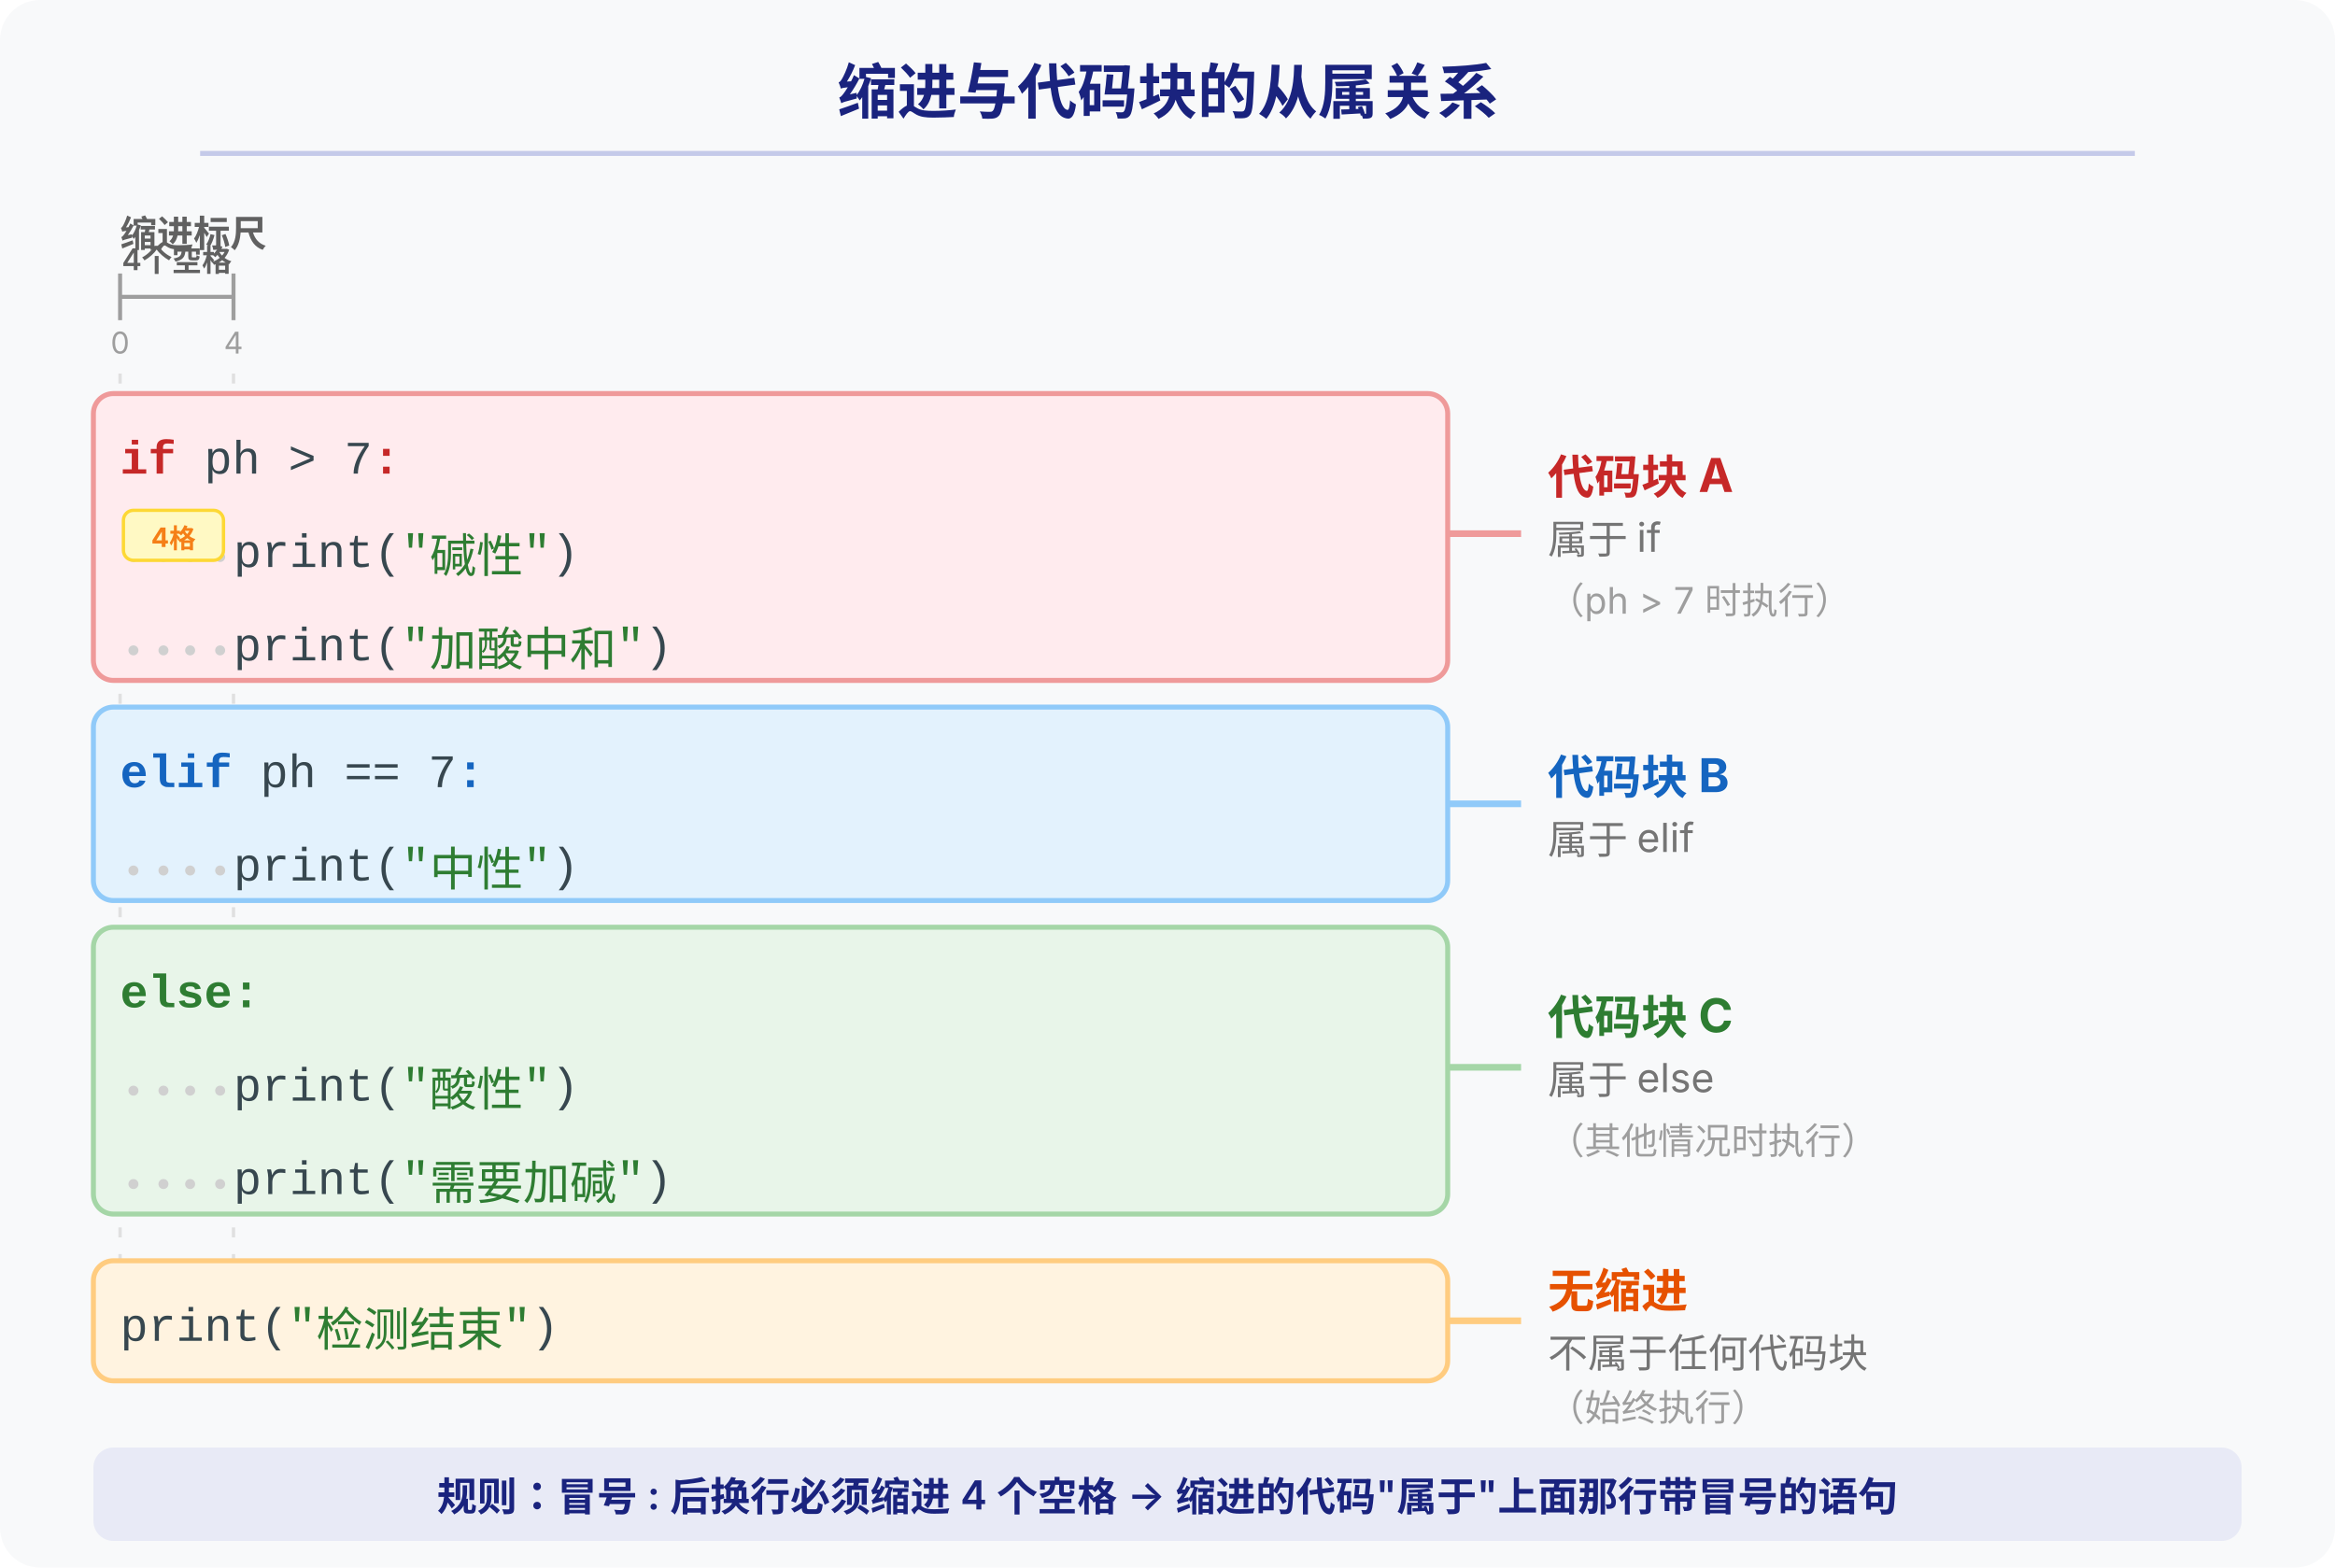
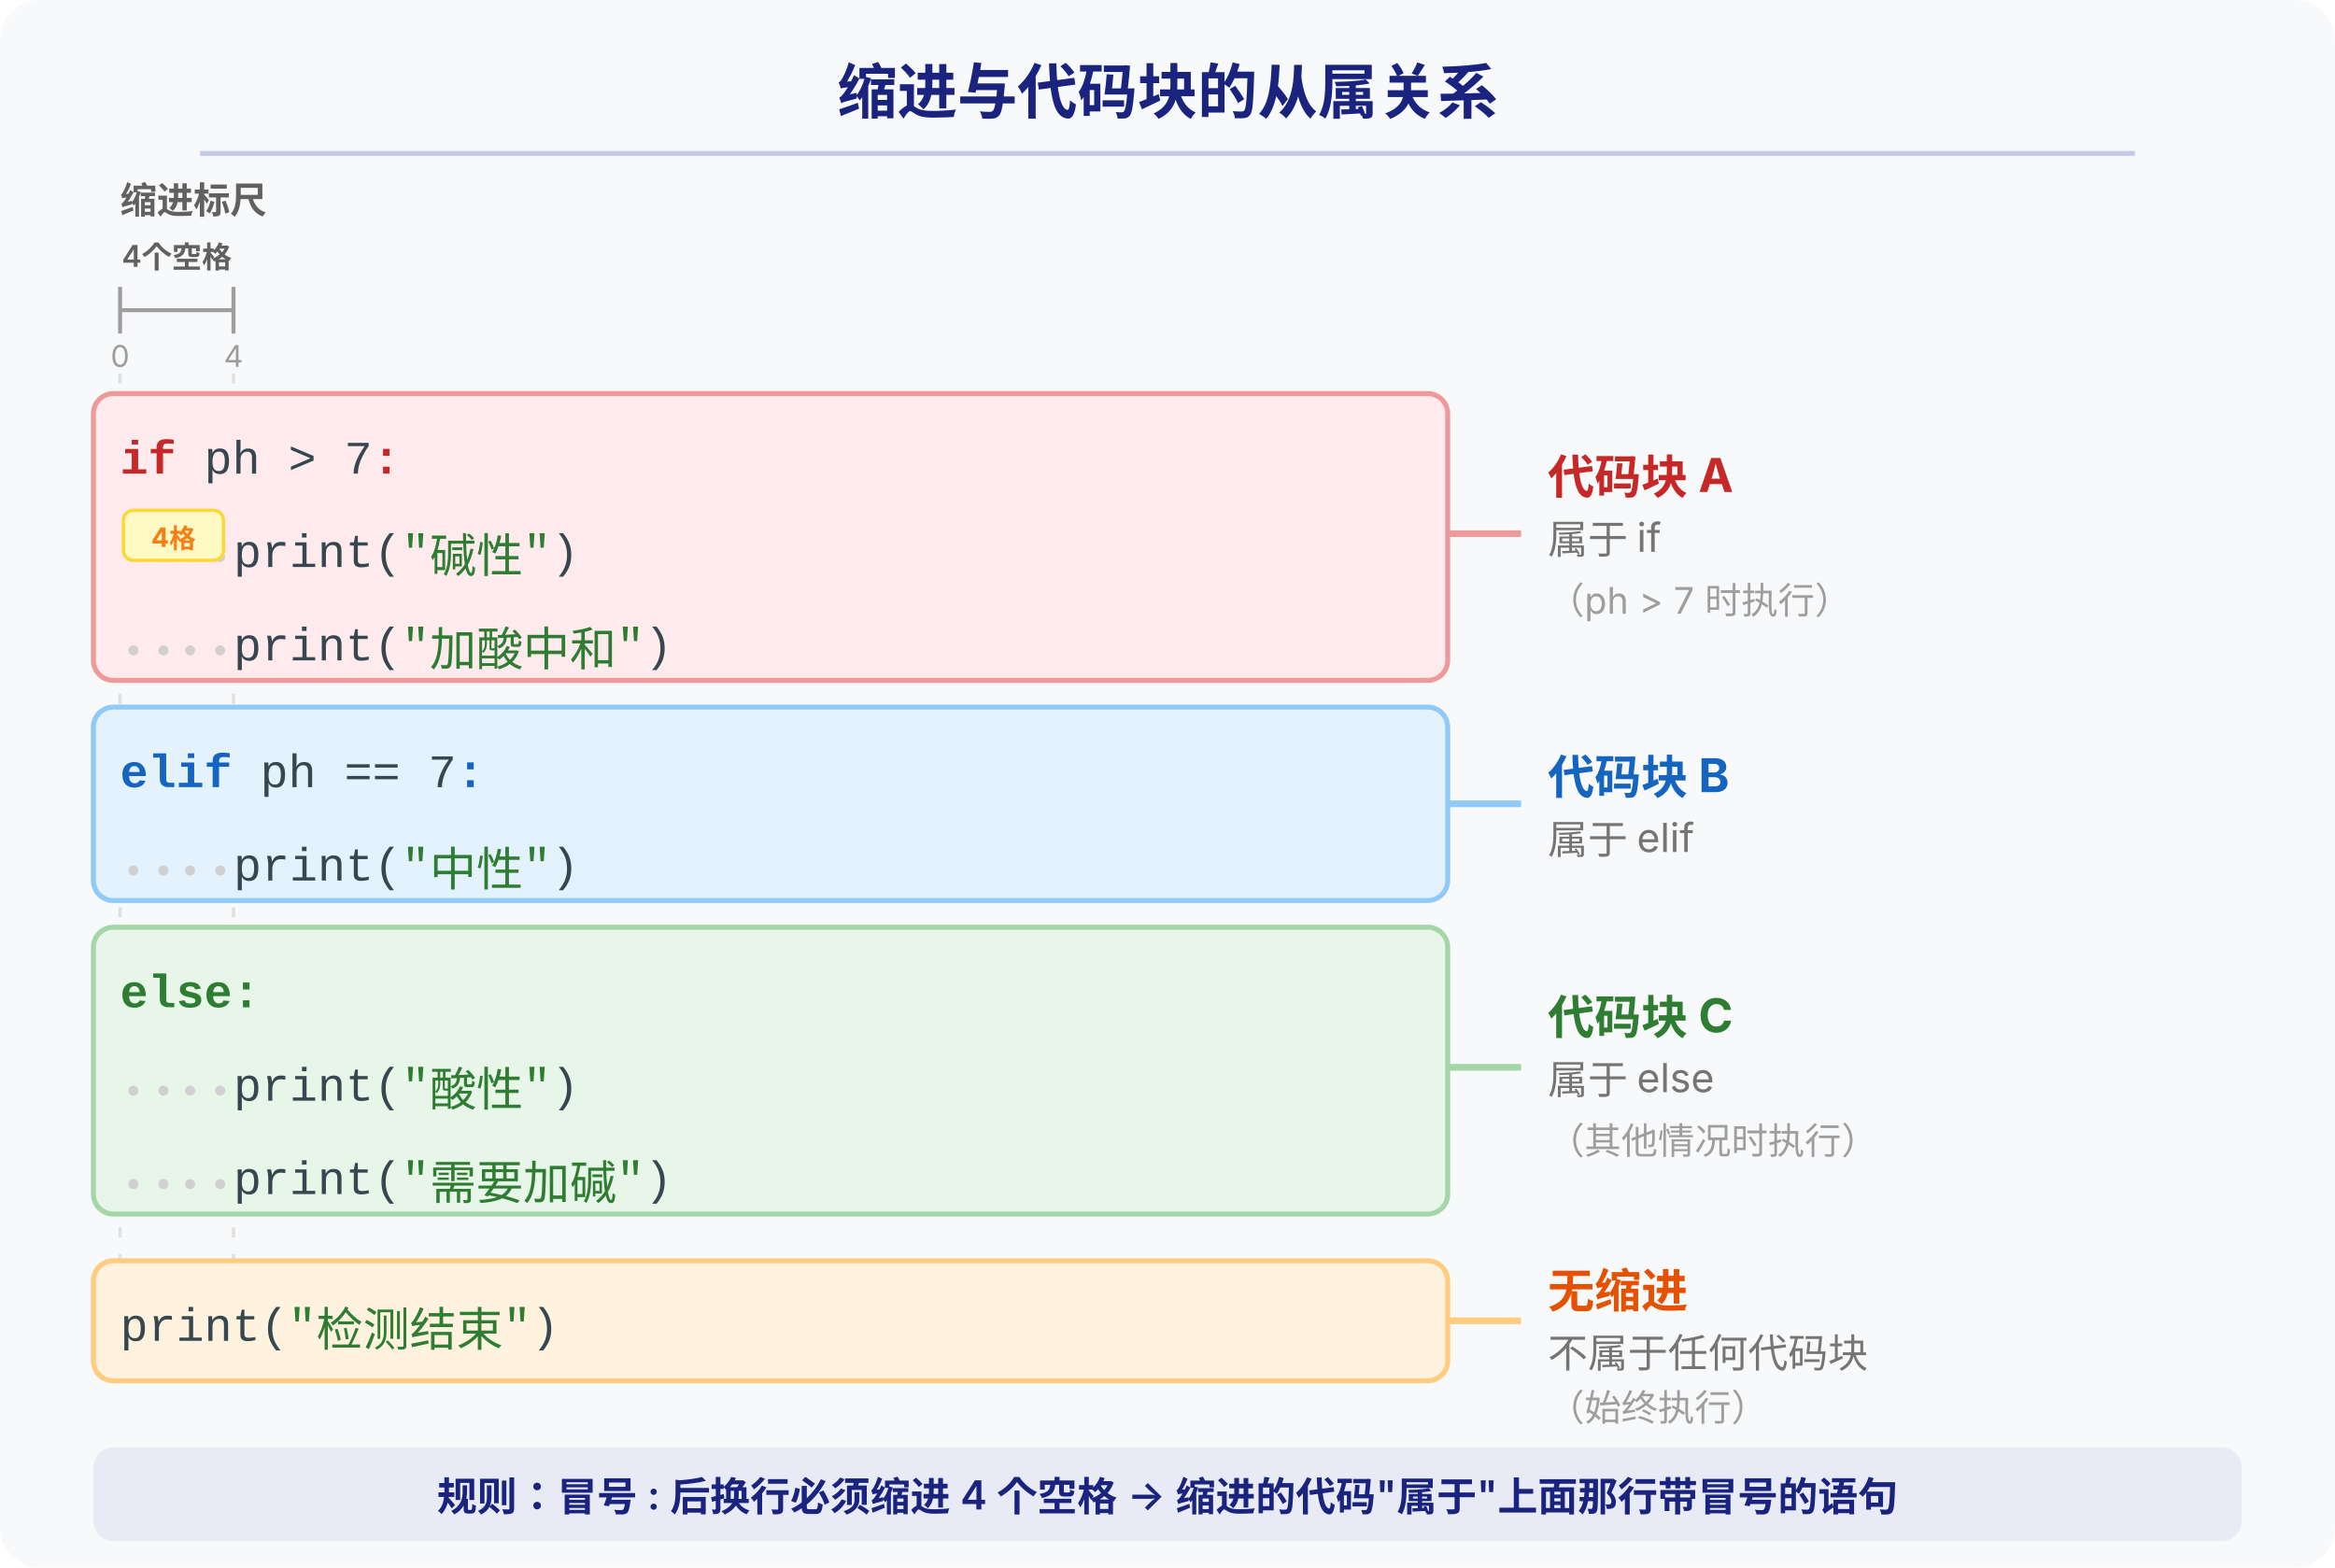
<svg xmlns="http://www.w3.org/2000/svg" width="700" height="470" font-family="system-ui, -apple-system, sans-serif">
  <rect width="700" height="470" fill="#f8f9fa" rx="12" />
  <text x="350" y="34" text-anchor="middle" font-size="18" font-weight="700" fill="#1a237e">缩进与代码块的从属关系</text>
  <line x1="60" y1="46" x2="640" y2="46" stroke="#c5cae9" stroke-width="1.5" />
-   <text x="36" y="74" font-size="11" fill="#616161" font-weight="600">缩进标尺</text>
-   <line x1="36" y1="82" x2="36" y2="96" stroke="#9e9e9e" stroke-width="1.2" />
-   <line x1="70" y1="82" x2="70" y2="96" stroke="#9e9e9e" stroke-width="1.2" />
-   <line x1="36" y1="89" x2="70" y2="89" stroke="#9e9e9e" stroke-width="1.2" />
-   <text x="36" y="106" text-anchor="middle" font-size="9" fill="#9e9e9e">0</text>
-   <text x="70" y="106" text-anchor="middle" font-size="9" fill="#9e9e9e">4</text>
-   <text x="53" y="81" text-anchor="middle" font-size="9" fill="#616161" font-weight="600">4个空格</text>
+   <text x="36" y="64" font-size="11" fill="#616161" font-weight="600">缩进标尺</text>
+   <text x="53" y="80" text-anchor="middle" font-size="9" fill="#616161" font-weight="600">4个空格</text>
+   <line x1="36" y1="86" x2="36" y2="100" stroke="#9e9e9e" stroke-width="1.2" />
+   <line x1="70" y1="86" x2="70" y2="100" stroke="#9e9e9e" stroke-width="1.2" />
+   <line x1="36" y1="93" x2="70" y2="93" stroke="#9e9e9e" stroke-width="1.2" />
+   <text x="36" y="110" text-anchor="middle" font-size="9" fill="#9e9e9e">0</text>
+   <text x="70" y="110" text-anchor="middle" font-size="9" fill="#9e9e9e">4</text>
  <line x1="36" y1="112" x2="36" y2="416" stroke="#e0e0e0" stroke-width="1" stroke-dasharray="3,5" />
  <line x1="70" y1="112" x2="70" y2="416" stroke="#e0e0e0" stroke-width="1" stroke-dasharray="3,5" />
  <rect x="28" y="118" width="406" height="86" rx="6" fill="#ffebee" stroke="#ef9a9a" stroke-width="1.5" />
  <text x="36" y="142" font-family="'Courier New','SF Mono',Consolas,monospace" font-size="14" fill="#37474f">
    <tspan fill="#c62828" font-weight="700">if</tspan> ph &gt; 7<tspan fill="#c62828" font-weight="700">:</tspan>
  </text>
  <circle cx="40" cy="167" r="1.5" fill="#d0d0d0" />
  <circle cx="49" cy="167" r="1.5" fill="#d0d0d0" />
  <circle cx="57" cy="167" r="1.5" fill="#d0d0d0" />
  <circle cx="66" cy="167" r="1.5" fill="#d0d0d0" />
  <text x="70" y="170" font-family="'Courier New','SF Mono',Consolas,monospace" font-size="14" fill="#37474f">print(<tspan fill="#2e7d32">"碱性"</tspan>)</text>
  <circle cx="40" cy="195" r="1.5" fill="#d0d0d0" />
  <circle cx="49" cy="195" r="1.5" fill="#d0d0d0" />
  <circle cx="57" cy="195" r="1.5" fill="#d0d0d0" />
  <circle cx="66" cy="195" r="1.5" fill="#d0d0d0" />
  <text x="70" y="198" font-family="'Courier New','SF Mono',Consolas,monospace" font-size="14" fill="#37474f">print(<tspan fill="#2e7d32">"加酸中和"</tspan>)</text>
  <line x1="434" y1="160" x2="456" y2="160" stroke="#ef9a9a" stroke-width="2" />
  <text x="464" y="148" font-size="14" fill="#c62828" font-weight="700">代码块 A</text>
  <text x="464" y="166" font-size="12" fill="#757575">属于 if</text>
  <text x="464" y="184" font-size="11" fill="#9e9e9e">（ph &gt; 7 时执行）</text>
  <rect x="28" y="212" width="406" height="58" rx="6" fill="#e3f2fd" stroke="#90caf9" stroke-width="1.5" />
  <text x="36" y="236" font-family="'Courier New','SF Mono',Consolas,monospace" font-size="14" fill="#37474f">
    <tspan fill="#1565c0" font-weight="700">elif</tspan> ph == 7<tspan fill="#1565c0" font-weight="700">:</tspan>
  </text>
  <circle cx="40" cy="261" r="1.5" fill="#d0d0d0" />
  <circle cx="49" cy="261" r="1.5" fill="#d0d0d0" />
  <circle cx="57" cy="261" r="1.5" fill="#d0d0d0" />
  <circle cx="66" cy="261" r="1.5" fill="#d0d0d0" />
  <text x="70" y="264" font-family="'Courier New','SF Mono',Consolas,monospace" font-size="14" fill="#37474f">print(<tspan fill="#2e7d32">"中性"</tspan>)</text>
  <line x1="434" y1="241" x2="456" y2="241" stroke="#90caf9" stroke-width="2" />
  <text x="464" y="238" font-size="14" fill="#1565c0" font-weight="700">代码块 B</text>
  <text x="464" y="256" font-size="12" fill="#757575">属于 elif</text>
  <rect x="28" y="278" width="406" height="86" rx="6" fill="#e8f5e9" stroke="#a5d6a7" stroke-width="1.5" />
  <text x="36" y="302" font-family="'Courier New','SF Mono',Consolas,monospace" font-size="14" fill="#2e7d32" font-weight="700">else:</text>
  <circle cx="40" cy="327" r="1.5" fill="#d0d0d0" />
  <circle cx="49" cy="327" r="1.5" fill="#d0d0d0" />
  <circle cx="57" cy="327" r="1.5" fill="#d0d0d0" />
  <circle cx="66" cy="327" r="1.5" fill="#d0d0d0" />
  <text x="70" y="330" font-family="'Courier New','SF Mono',Consolas,monospace" font-size="14" fill="#37474f">print(<tspan fill="#2e7d32">"酸性"</tspan>)</text>
  <circle cx="40" cy="355" r="1.5" fill="#d0d0d0" />
  <circle cx="49" cy="355" r="1.5" fill="#d0d0d0" />
  <circle cx="57" cy="355" r="1.5" fill="#d0d0d0" />
  <circle cx="66" cy="355" r="1.5" fill="#d0d0d0" />
  <text x="70" y="358" font-family="'Courier New','SF Mono',Consolas,monospace" font-size="14" fill="#37474f">print(<tspan fill="#2e7d32">"需要加碱"</tspan>)</text>
  <line x1="434" y1="320" x2="456" y2="320" stroke="#a5d6a7" stroke-width="2" />
  <text x="464" y="310" font-size="14" fill="#2e7d32" font-weight="700">代码块 C</text>
  <text x="464" y="328" font-size="12" fill="#757575">属于 else</text>
  <text x="464" y="346" font-size="11" fill="#9e9e9e">（其他情况时执行）</text>
  <rect x="28" y="378" width="406" height="36" rx="6" fill="#fff3e0" stroke="#ffcc80" stroke-width="1.5" />
  <text x="36" y="402" font-family="'Courier New','SF Mono',Consolas,monospace" font-size="14" fill="#37474f">print(<tspan fill="#2e7d32">"检测结束"</tspan>)</text>
  <line x1="434" y1="396" x2="456" y2="396" stroke="#ffcc80" stroke-width="2" />
  <text x="464" y="392" font-size="14" fill="#e65100" font-weight="700">无缩进</text>
  <text x="464" y="410" font-size="12" fill="#757575">不属于任何代码块</text>
  <text x="464" y="426" font-size="11" fill="#9e9e9e">（始终执行）</text>
  <rect x="37" y="153" width="30" height="15" rx="3" fill="#fff9c4" stroke="#fdd835" stroke-width="1" />
  <text x="52" y="164" text-anchor="middle" font-size="8" fill="#f57f17" font-weight="700">4格</text>
  <rect x="28" y="434" width="644" height="28" rx="6" fill="#e8eaf6" />
  <text x="350" y="453" text-anchor="middle" font-size="12" fill="#1a237e" font-weight="600">规则：冒号 : 后换行必须缩进 4 个空格 → 缩进的代码"属于"上面那行带冒号的语句</text>
</svg>
